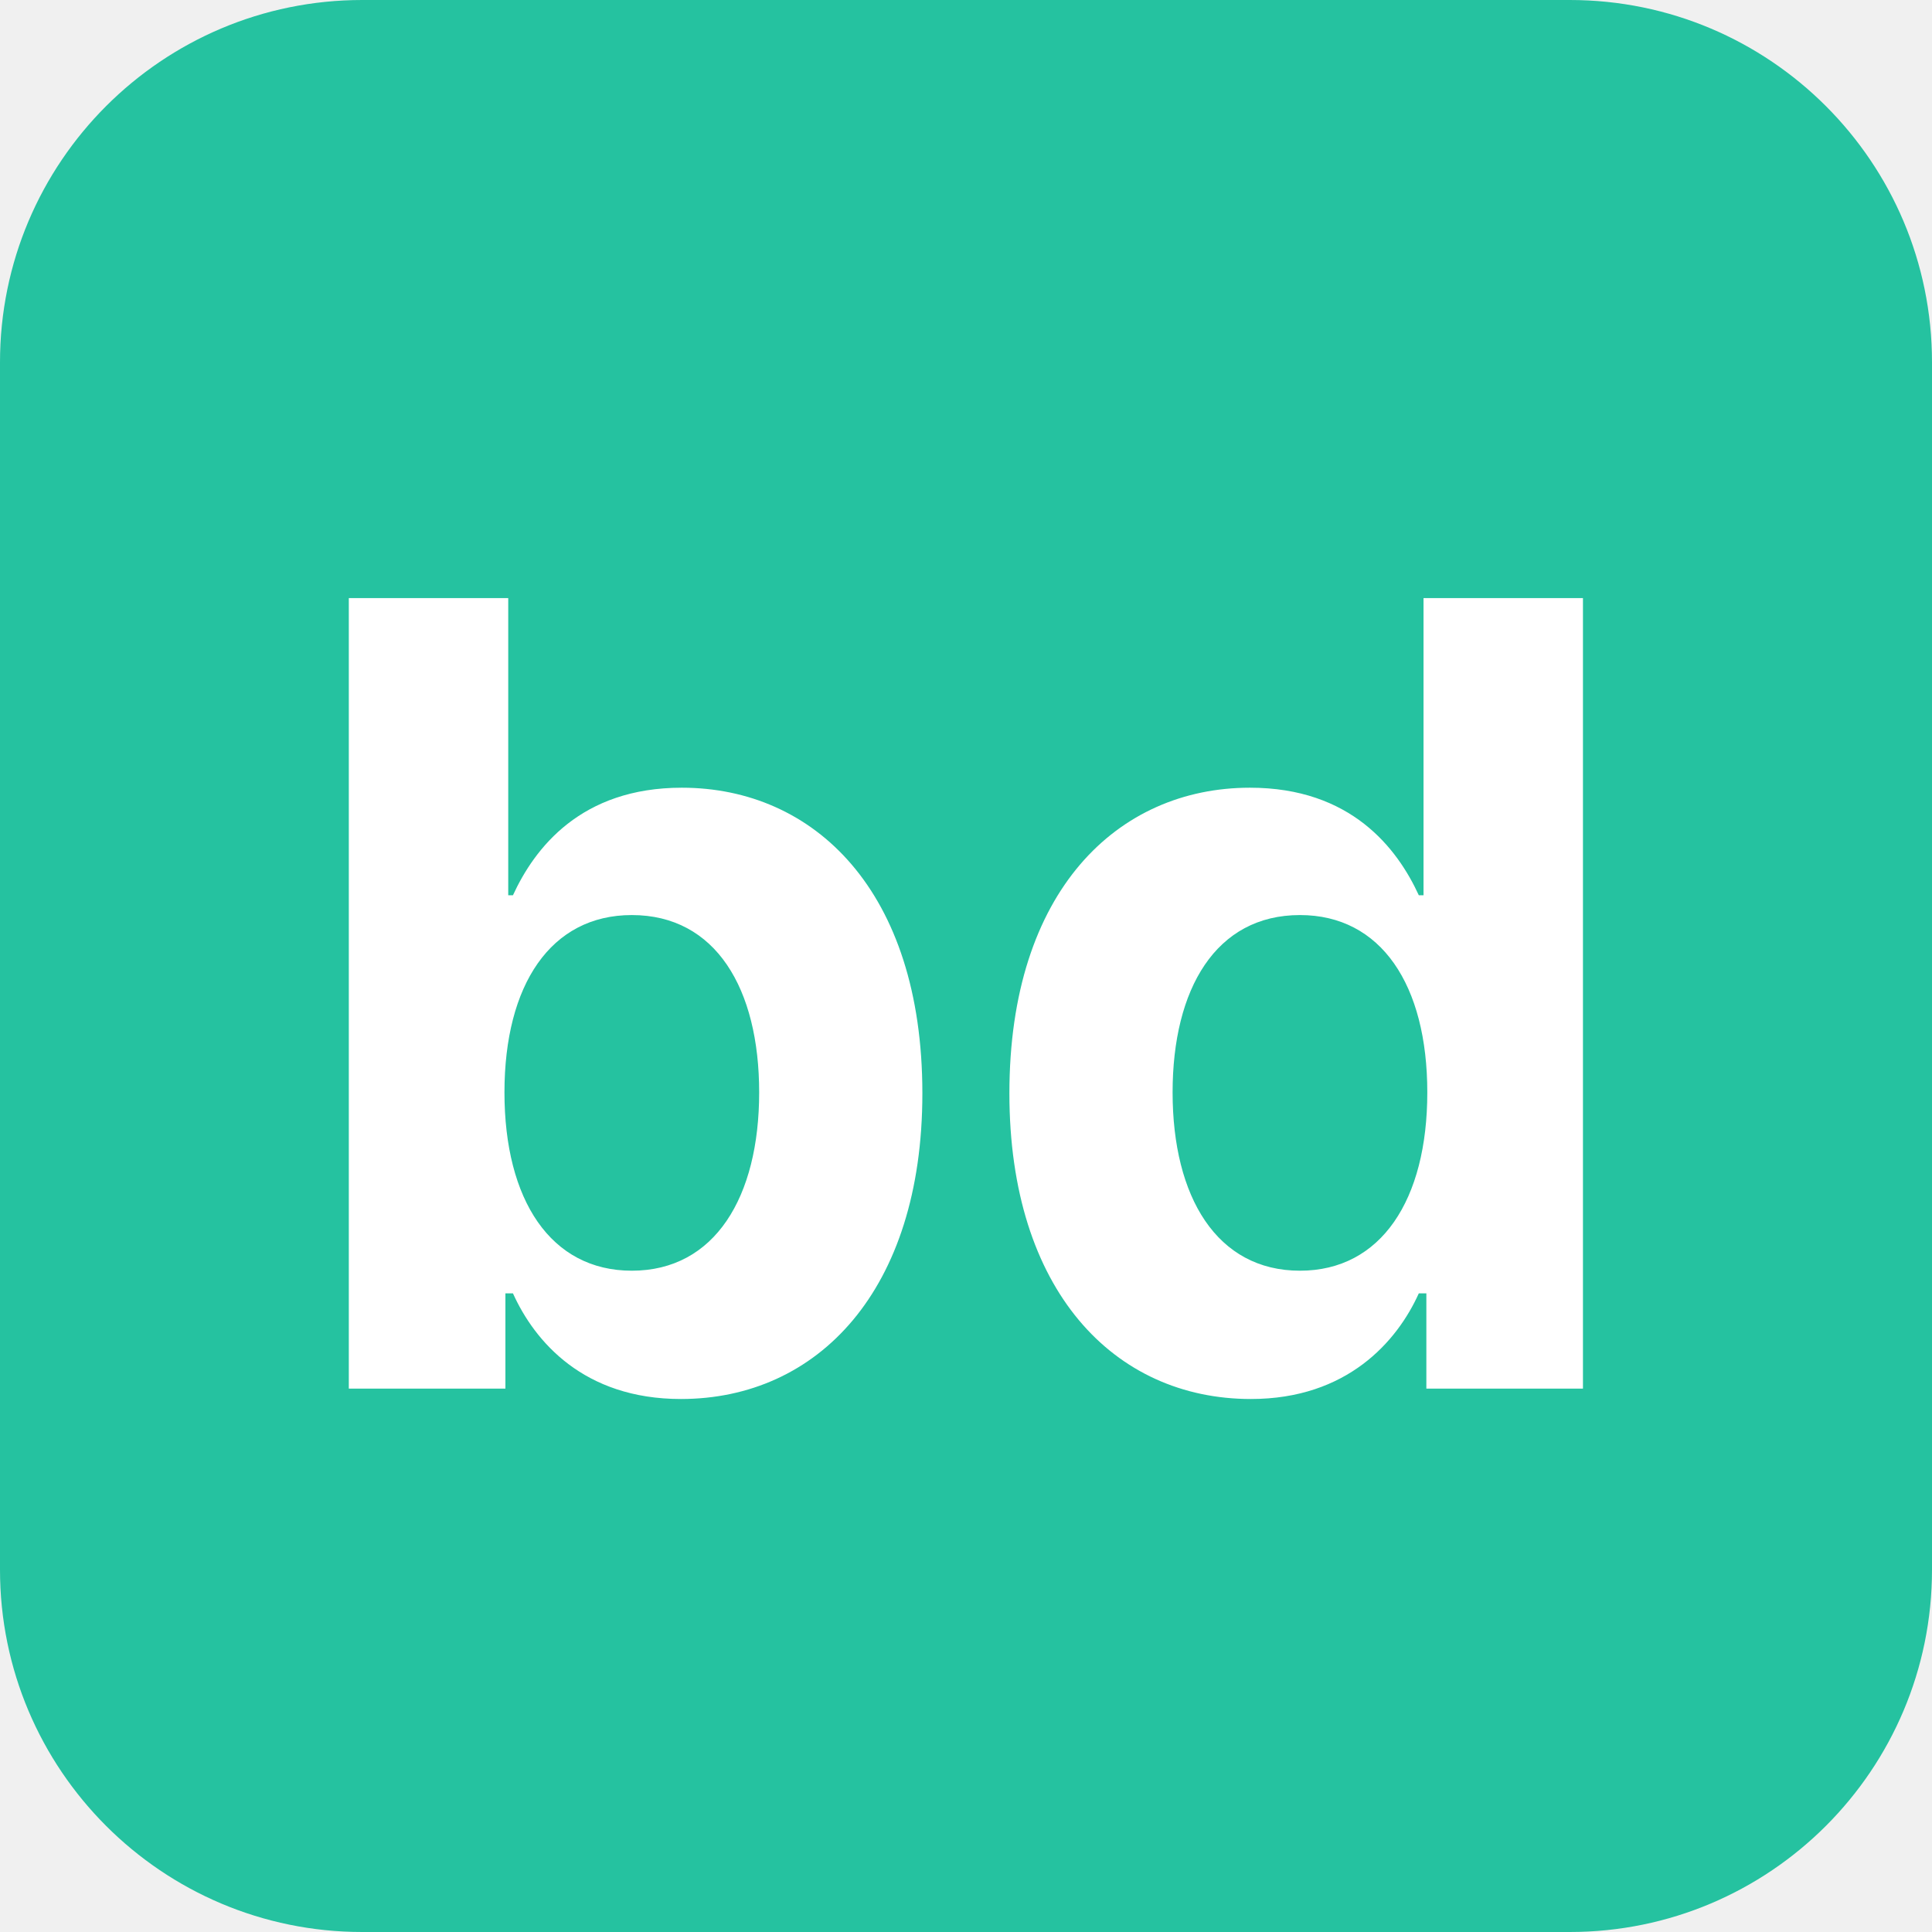
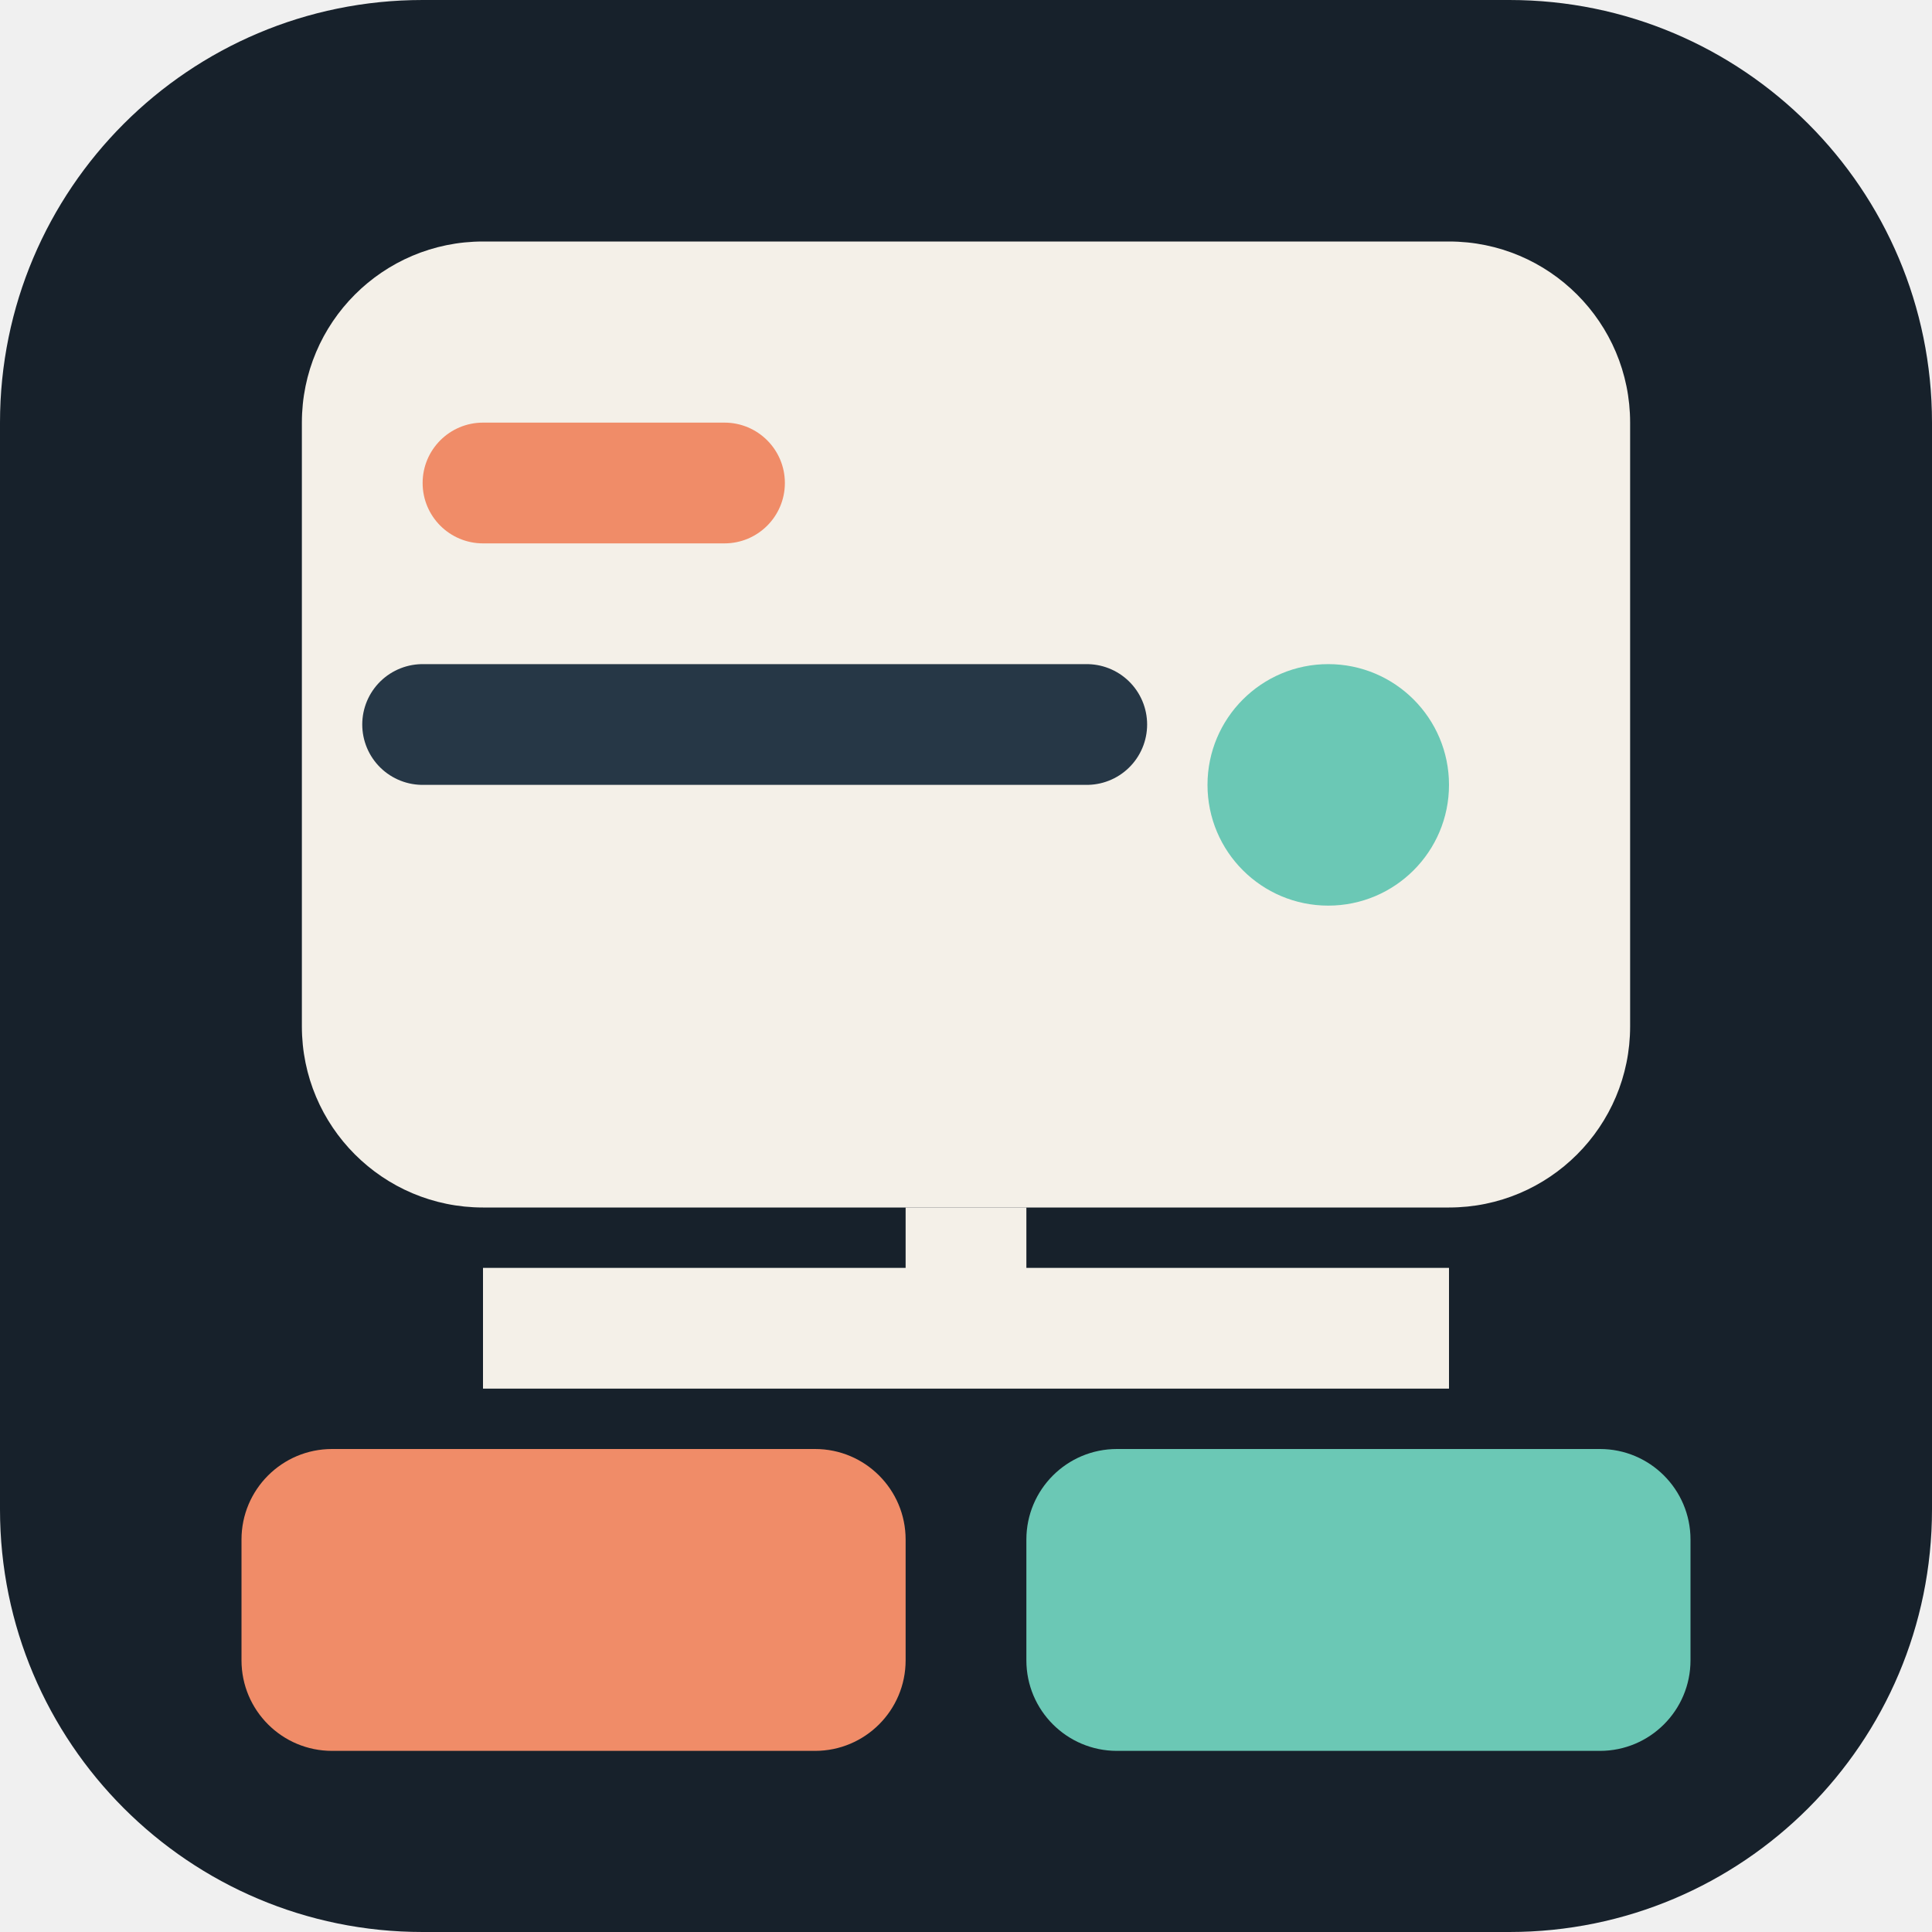
- <svg xmlns="http://www.w3.org/2000/svg" width="32" height="32" viewBox="0 0 32 32">
-   <rect width="32" height="32" rx="6" fill="#25c2a0" />
-   <text x="16" y="23" text-anchor="middle" font-family="system-ui, -apple-system, sans-serif" font-size="18" font-weight="700" fill="#ffffff">bd</text>
+ <svg xmlns="http://www.w3.org/2000/svg" viewBox="0 0 32 32" role="img" aria-label="IssueGraph">
+   <rect width="32" height="32" rx="7" fill="#17212B" />
+   <rect x="5" y="4" width="22" height="16" rx="3" fill="#F4F0E8" />
+   <rect x="7" y="7" width="6" height="2" rx="1" fill="#F08C68" />
+   <path d="M7 12h11" stroke="#263746" stroke-width="2" stroke-linecap="round" />
+   <circle cx="22" cy="13" r="2" fill="#6BC8B5" />
+   <path d="M16 20v2m-8 0h16" fill="none" stroke="#F4F0E8" stroke-width="2" />
+   <rect x="4" y="24" width="11" height="5" rx="1.5" fill="#F08C68" />
+   <rect x="17" y="24" width="11" height="5" rx="1.5" fill="#6BC8B5" />
</svg>
